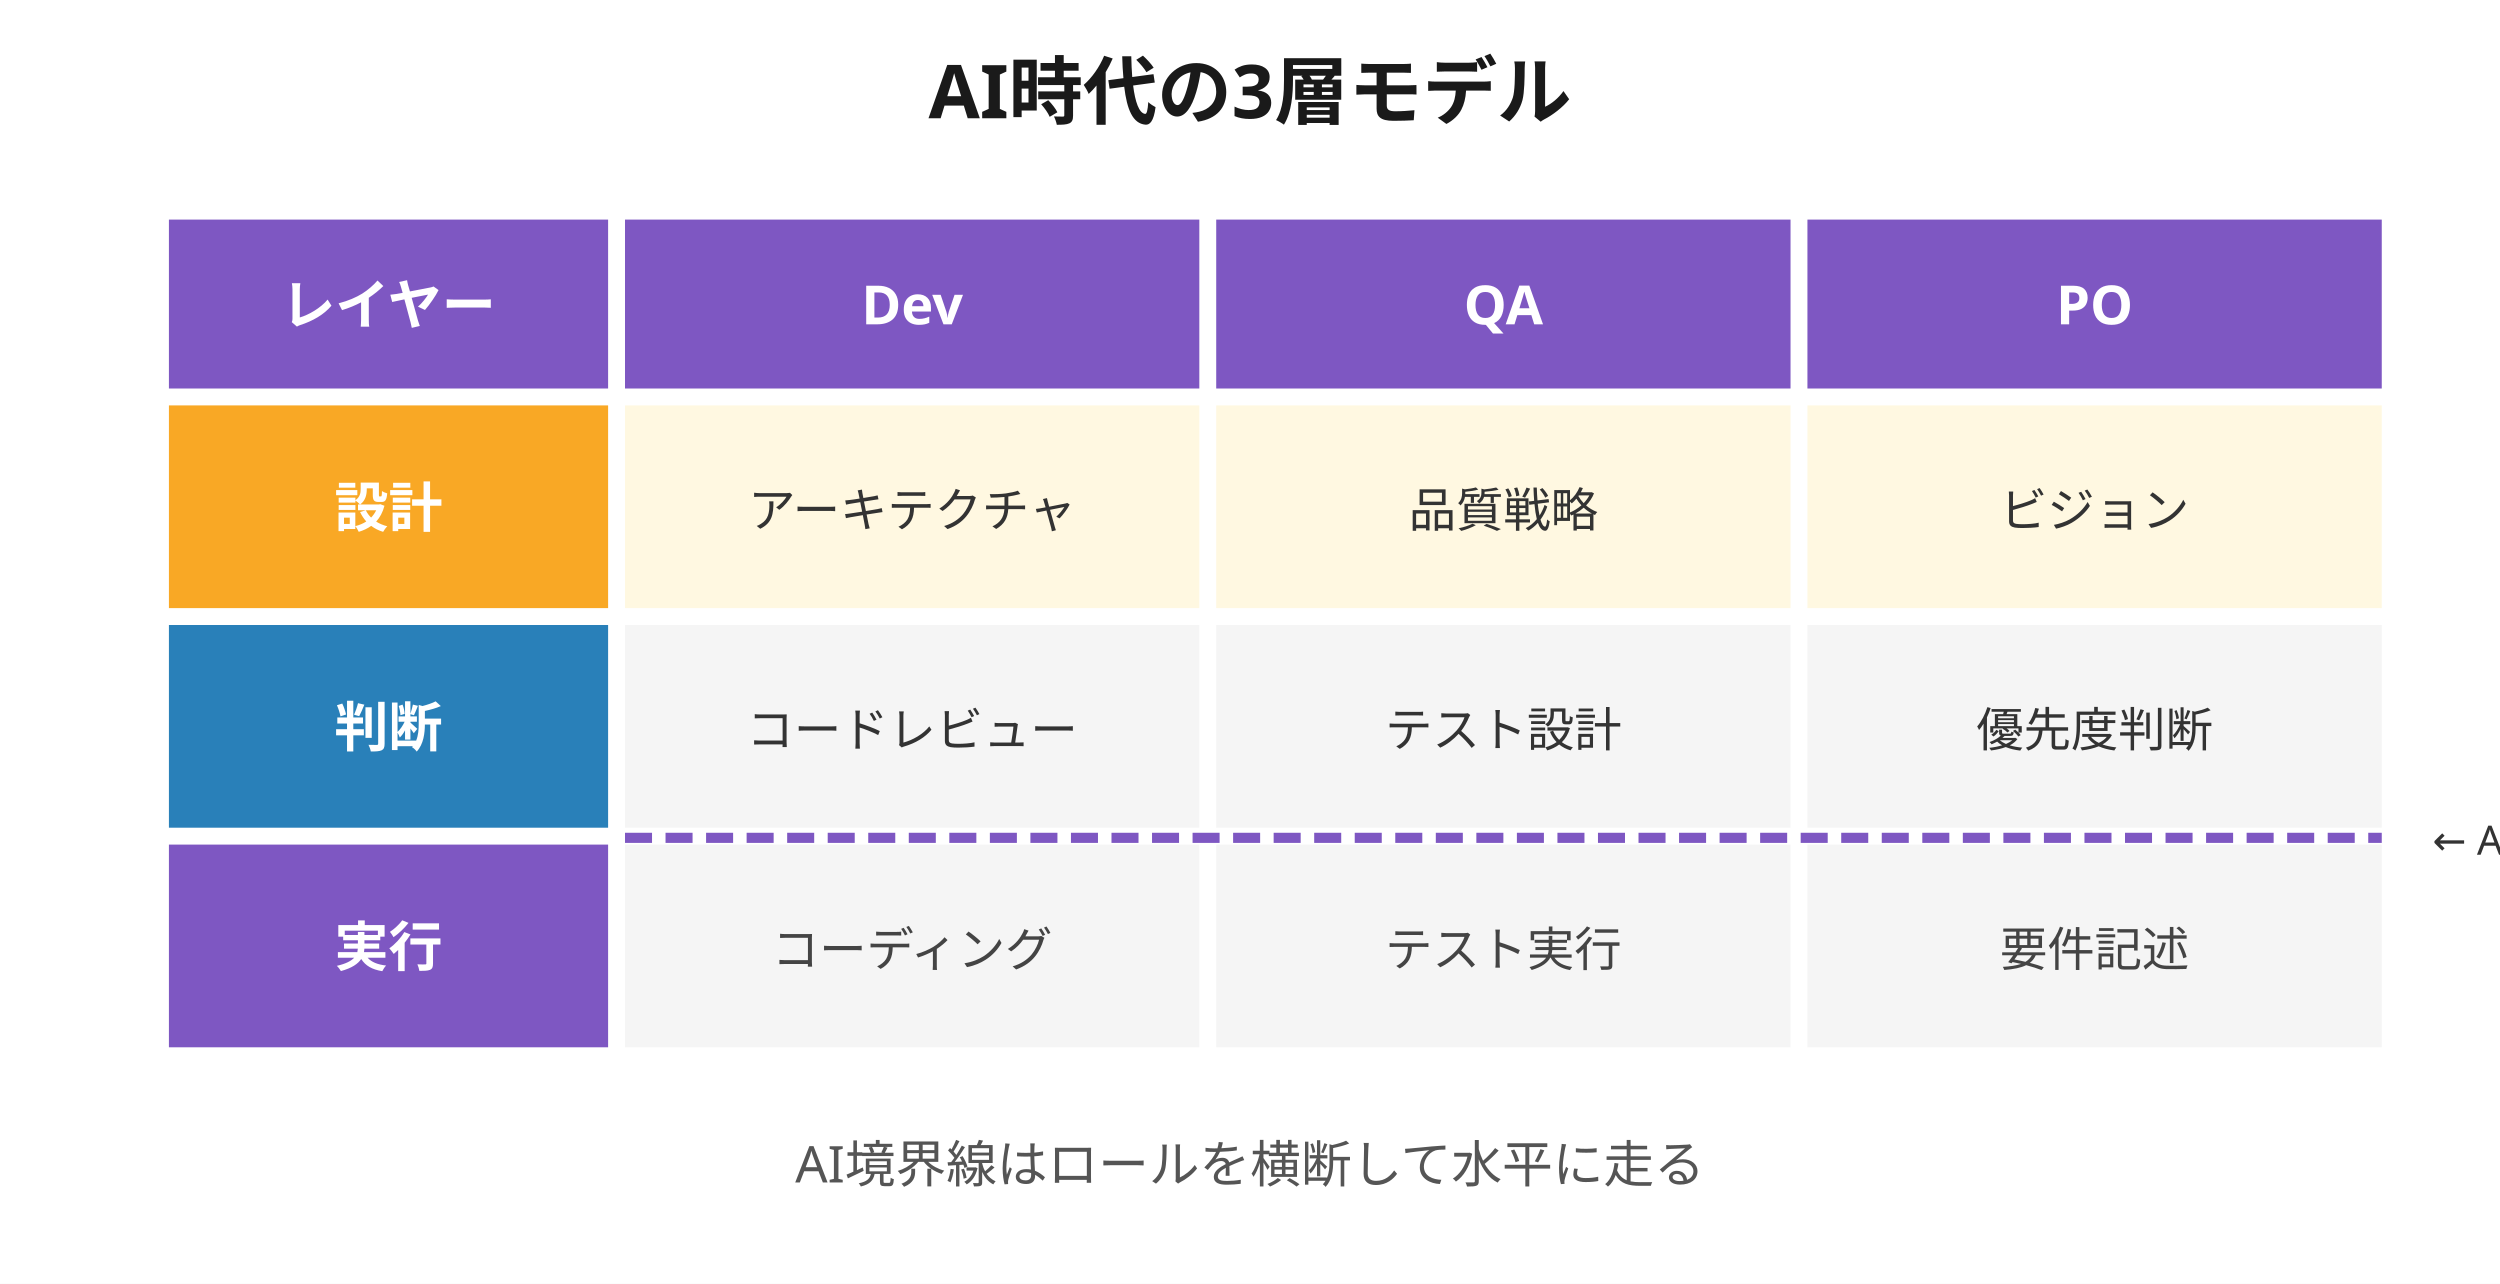
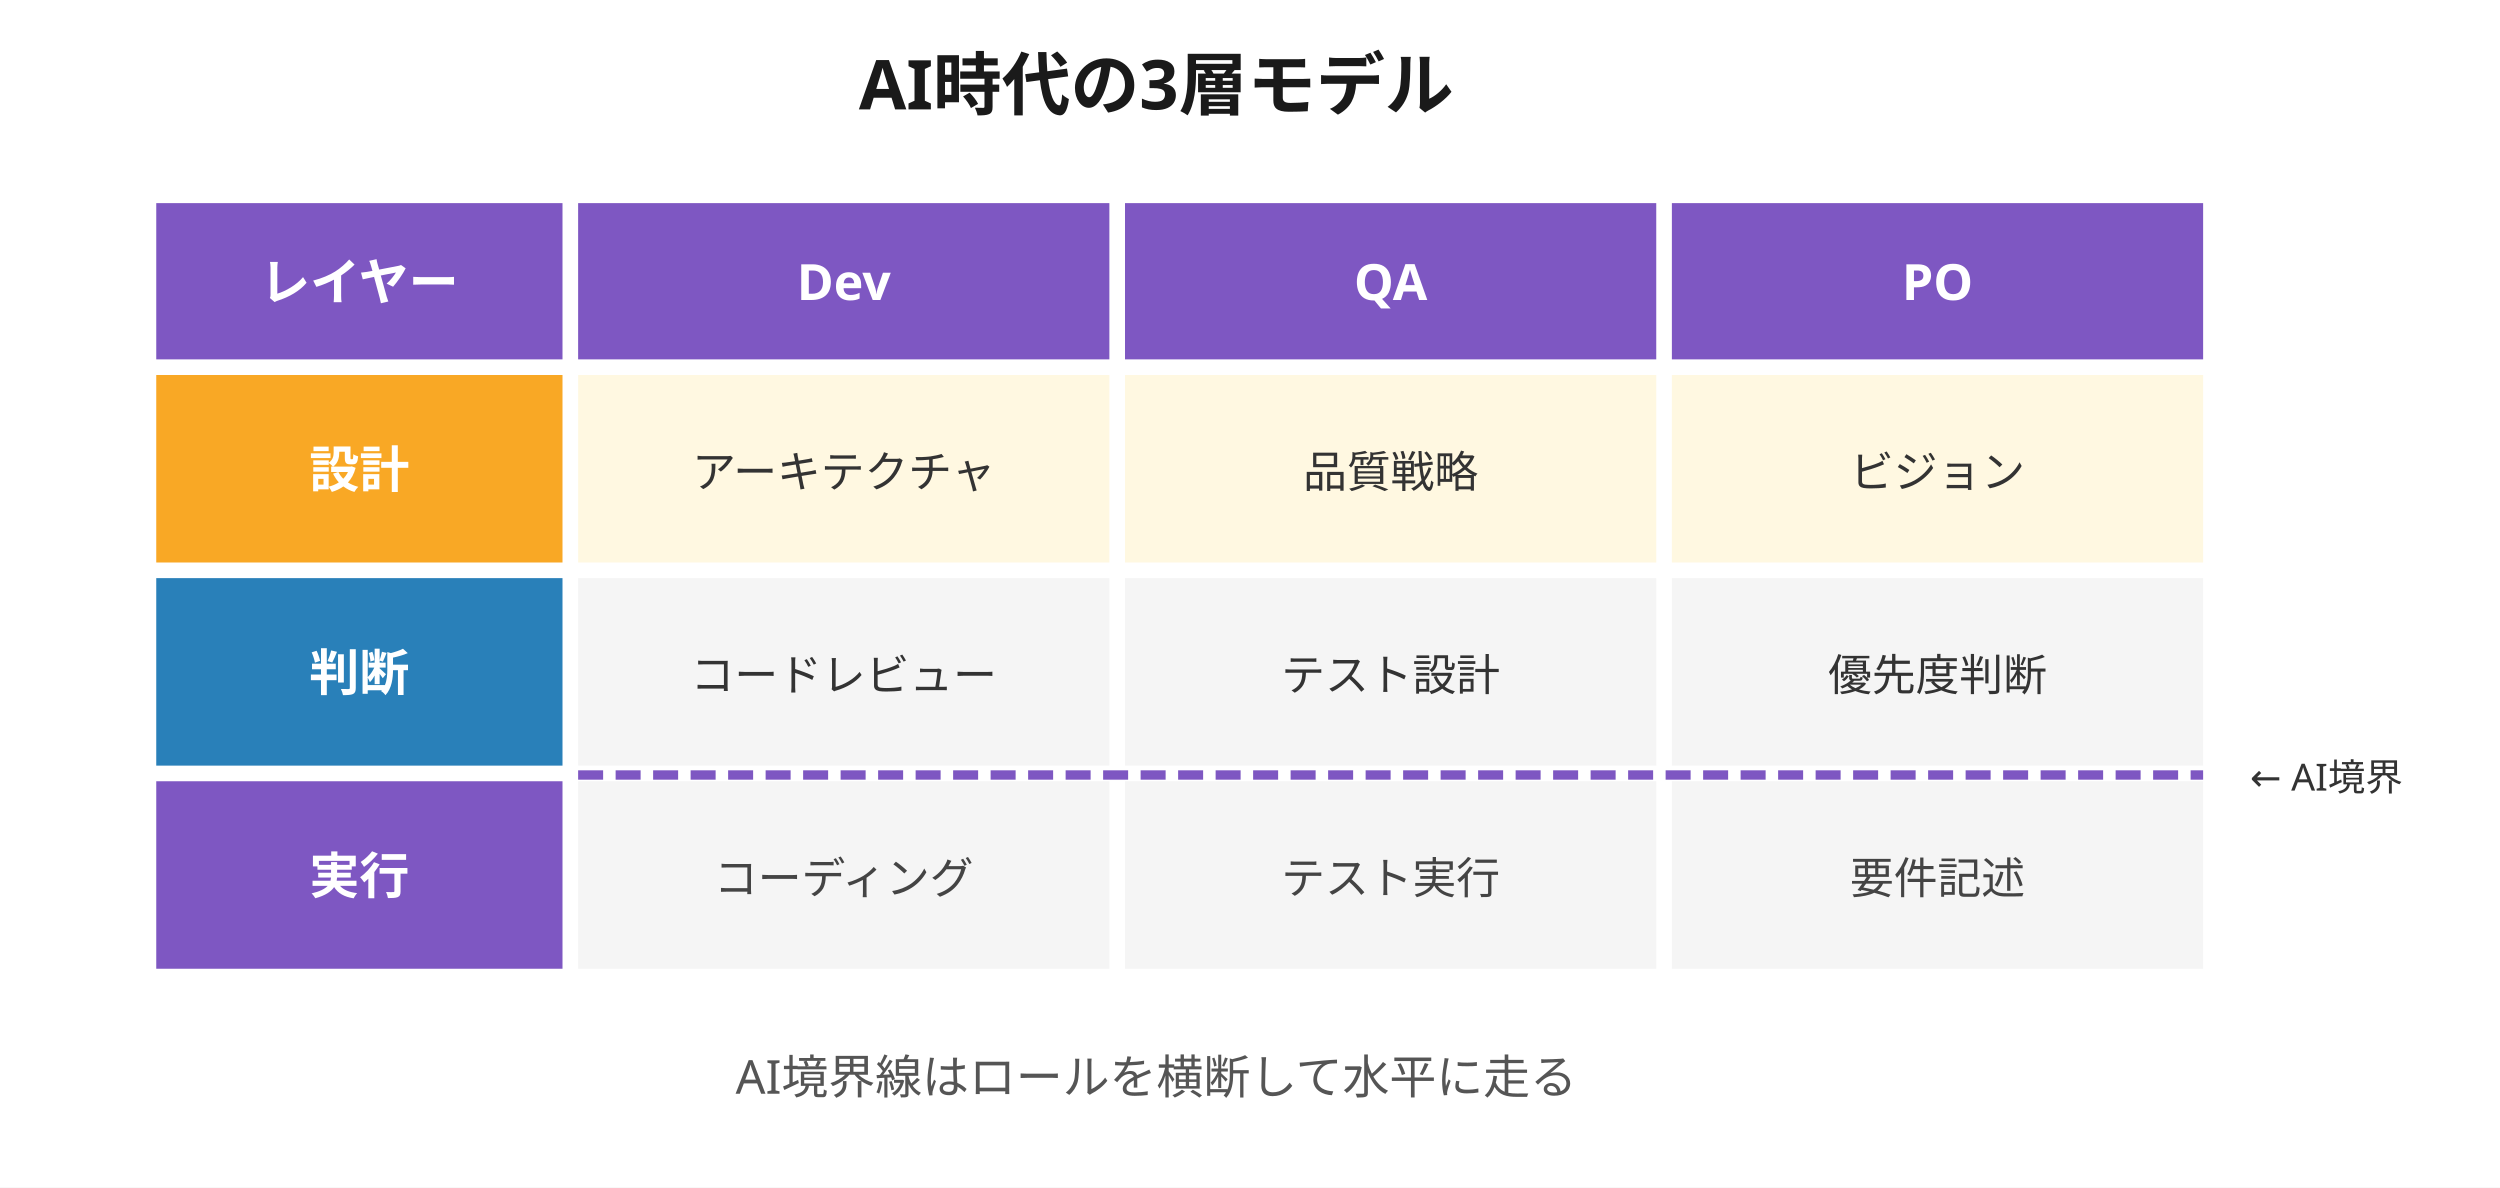
- <svg xmlns="http://www.w3.org/2000/svg" viewBox="0 0 740 380" font-family="'Hiragino Sans', 'Hiragino Kaku Gothic ProN', sans-serif">
-   <rect width="740" height="380" fill="#ffffff" />
+ <svg xmlns="http://www.w3.org/2000/svg" viewBox="0 0 800 380" font-family="'Hiragino Sans', 'Hiragino Kaku Gothic ProN', sans-serif">
+   <rect width="800" height="380" fill="#ffffff" />
  <text x="370" y="35" text-anchor="middle" font-size="22" font-weight="bold" fill="#1a1a1a">AI時代の3層モデル</text>
  <rect x="50" y="65" width="130" height="50" fill="#7E57C2" />
  <text x="115" y="96" text-anchor="middle" font-size="16" font-weight="bold" fill="#fff">レイヤー</text>
  <rect x="185" y="65" width="170" height="50" fill="#7E57C2" />
  <text x="270" y="96" text-anchor="middle" font-size="16" font-weight="bold" fill="#fff">Dev</text>
  <rect x="360" y="65" width="170" height="50" fill="#7E57C2" />
  <text x="445" y="96" text-anchor="middle" font-size="16" font-weight="bold" fill="#fff">QA</text>
  <rect x="535" y="65" width="170" height="50" fill="#7E57C2" />
  <text x="620" y="96" text-anchor="middle" font-size="16" font-weight="bold" fill="#fff">PO</text>
  <rect x="50" y="120" width="130" height="60" fill="#F9A825" />
  <text x="115" y="156" text-anchor="middle" font-size="16" font-weight="bold" fill="#fff">設計</text>
  <rect x="185" y="120" width="170" height="60" fill="#FFF8E1" />
  <text x="270" y="156" text-anchor="middle" font-size="14" fill="#333">アーキテクチャ</text>
  <rect x="360" y="120" width="170" height="60" fill="#FFF8E1" />
  <text x="445" y="156" text-anchor="middle" font-size="14" fill="#333">品質戦略</text>
  <rect x="535" y="120" width="170" height="60" fill="#FFF8E1" />
  <text x="620" y="156" text-anchor="middle" font-size="14" fill="#333">ビジョン</text>
  <rect x="50" y="185" width="130" height="60" fill="#2980B9" />
  <text x="115" y="221" text-anchor="middle" font-size="16" font-weight="bold" fill="#fff">判断</text>
  <rect x="185" y="185" width="170" height="60" fill="#F5F5F5" />
  <text x="270" y="221" text-anchor="middle" font-size="14" fill="#333">コードレビュー</text>
  <rect x="360" y="185" width="170" height="60" fill="#F5F5F5" />
  <text x="445" y="221" text-anchor="middle" font-size="14" fill="#333">テスト設計</text>
  <rect x="535" y="185" width="170" height="60" fill="#F5F5F5" />
  <text x="620" y="221" text-anchor="middle" font-size="14" fill="#333">優先度判断</text>
  <line x1="185" y1="248" x2="705" y2="248" stroke="#7E57C2" stroke-width="3" stroke-dasharray="8,4" />
  <text x="720" y="253" font-size="12" fill="#333">← AI境界</text>
  <rect x="50" y="250" width="130" height="60" fill="#7E57C2" />
  <text x="115" y="286" text-anchor="middle" font-size="16" font-weight="bold" fill="#fff">実行</text>
  <rect x="185" y="250" width="170" height="60" fill="#F5F5F5" />
  <text x="270" y="286" text-anchor="middle" font-size="14" fill="#444">コーディング</text>
  <rect x="360" y="250" width="170" height="60" fill="#F5F5F5" />
  <text x="445" y="286" text-anchor="middle" font-size="14" fill="#444">テスト実行</text>
  <rect x="535" y="250" width="170" height="60" fill="#F5F5F5" />
  <text x="620" y="286" text-anchor="middle" font-size="14" fill="#444">要件記述</text>
  <text x="370" y="350" text-anchor="middle" font-size="15" fill="#555">AI境界線はロールを横断して水平に走る</text>
</svg>
